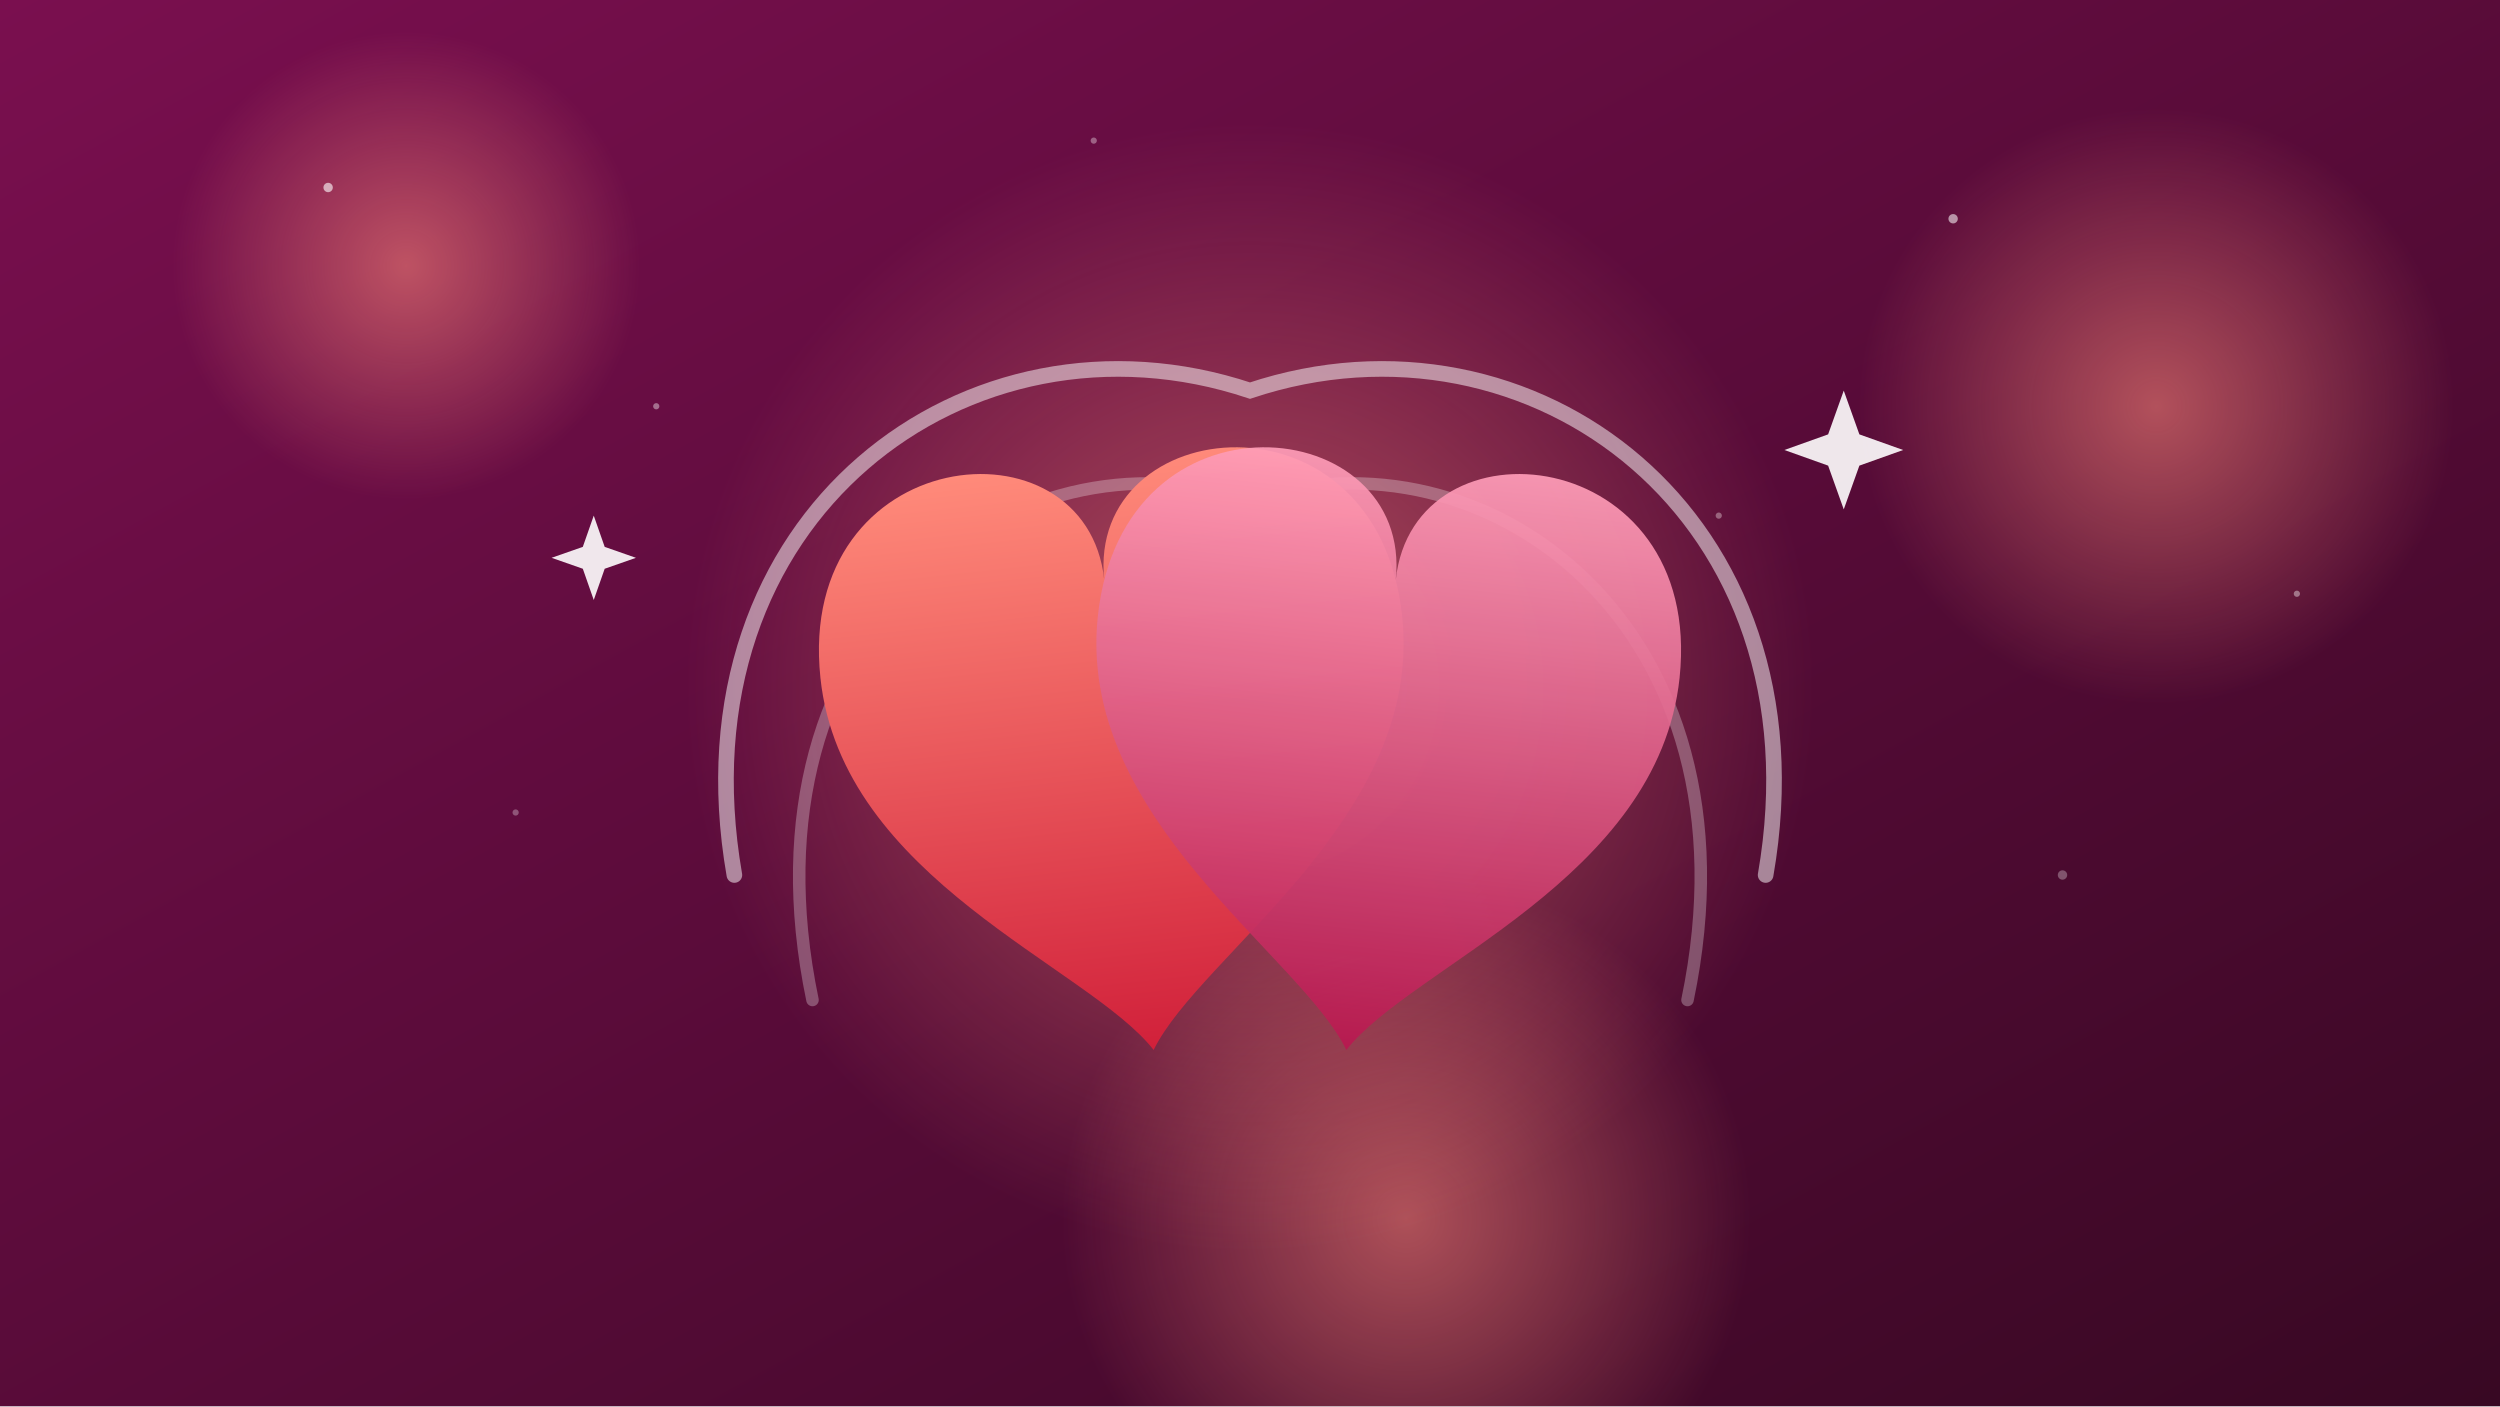
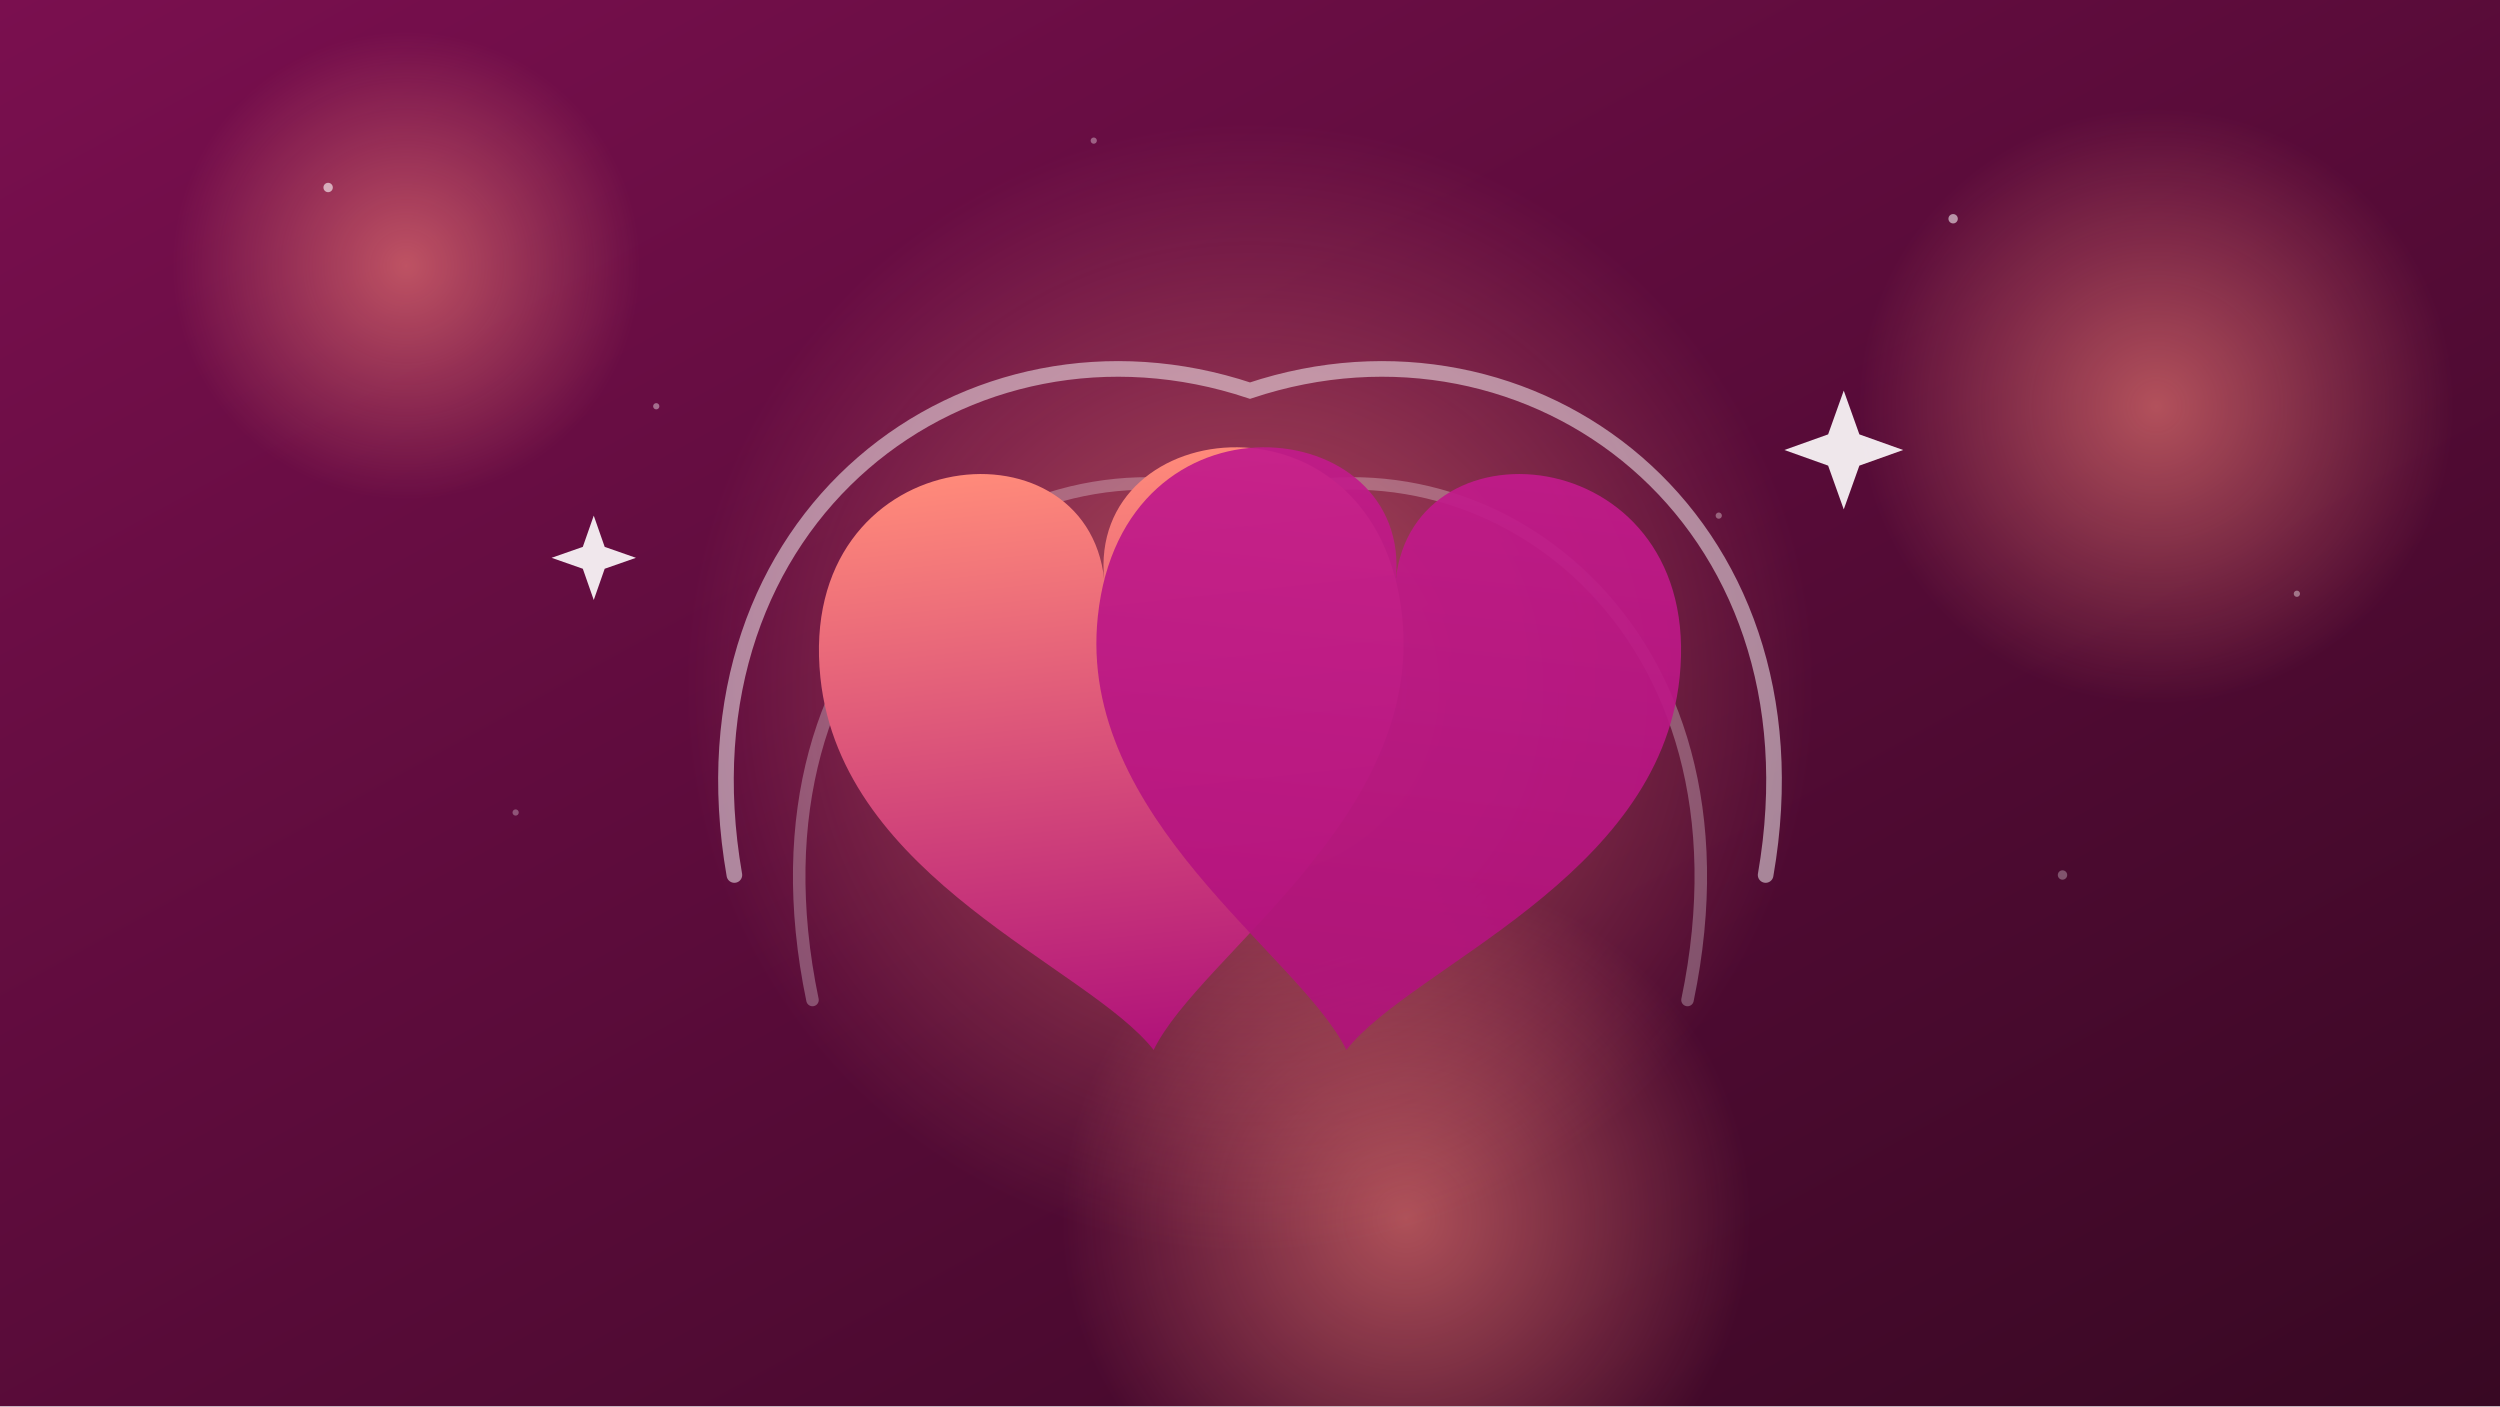
<svg xmlns="http://www.w3.org/2000/svg" viewBox="0 0 1600 900" preserveAspectRatio="xMidYMid slice">
  <defs>
    <linearGradient id="bg" x1="0" y1="0" x2="1" y2="1">
      <stop offset="0" stop-color="#7a0f4f" />
      <stop offset="1" stop-color="#380823" />
    </linearGradient>
    <radialGradient id="glow" cx=".5" cy=".5" r=".5">
      <stop offset="0" stop-color="#ff8a7a" stop-opacity=".55" />
      <stop offset="1" stop-color="#ff8a7a" stop-opacity="0" />
    </radialGradient>
    <linearGradient id="h1" x1="0" y1="0" x2="0" y2="1">
      <stop offset="0" stop-color="#ff8a7a" />
-       <stop offset="1" stop-color="#d1203a" />
+       <stop offset="1" stop-color="#B0127A" />
    </linearGradient>
    <linearGradient id="h2" x1="0" y1="0" x2="0" y2="1">
-       <stop offset="0" stop-color="#ff9db8" />
-       <stop offset="1" stop-color="#b8174f" />
+       <stop offset="0" stop-color="#C21A8B" />
+       <stop offset="1" stop-color="#B0127A" />
    </linearGradient>
    <path id="heart" d="M0 -22 C0 -52 -52 -52 -52 -10 C-52 26 -10 46 0 62 C10 46 52 26 52 -10 C52 -52 0 -52 0 -22Z" />
  </defs>
  <rect width="1600" height="900" fill="url(#bg)" />
  <circle cx="260" cy="170" r="150" fill="url(#glow)" />
  <circle cx="1380" cy="260" r="190" fill="url(#glow)" />
  <circle cx="900" cy="780" r="220" fill="url(#glow)" />
  <circle cx="210" cy="120" r="3" fill="#fff" opacity="0.6" />
  <circle cx="420" cy="260" r="2" fill="#fff" opacity="0.4" />
  <circle cx="1250" cy="140" r="3" fill="#fff" opacity="0.55" />
  <circle cx="1470" cy="380" r="2" fill="#fff" opacity="0.4" />
  <circle cx="700" cy="90" r="2" fill="#fff" opacity="0.35" />
  <circle cx="1100" cy="330" r="2" fill="#fff" opacity="0.35" />
  <circle cx="330" cy="520" r="2" fill="#fff" opacity="0.3" />
  <circle cx="1320" cy="560" r="3" fill="#fff" opacity="0.3" />
  <circle cx="800" cy="440" r="360" fill="url(#glow)" />
  <path d="M470 560 C430 330 620 190 800 250 C980 190 1170 330 1130 560" fill="none" stroke="#fff" stroke-opacity=".5" stroke-width="10" stroke-linecap="round" />
  <path d="M520 640 C470 400 650 270 800 320 C950 270 1130 400 1080 640" fill="none" stroke="#fff" stroke-opacity=".28" stroke-width="8" stroke-linecap="round" />
  <g transform="translate(715 450) scale(3.6) rotate(-6)">
    <use href="#heart" fill="url(#h1)" />
  </g>
  <g transform="translate(885 450) scale(3.6) rotate(6)">
    <use href="#heart" fill="url(#h2)" opacity=".92" />
  </g>
  <g fill="#fff" opacity=".9">
    <path d="M1180 250 l10 28 28 10 -28 10 -10 28 -10 -28 -28 -10 28 -10z" />
    <path d="M380 330 l7 20 20 7 -20 7 -7 20 -7 -20 -20 -7 20 -7z" />
  </g>
</svg>
